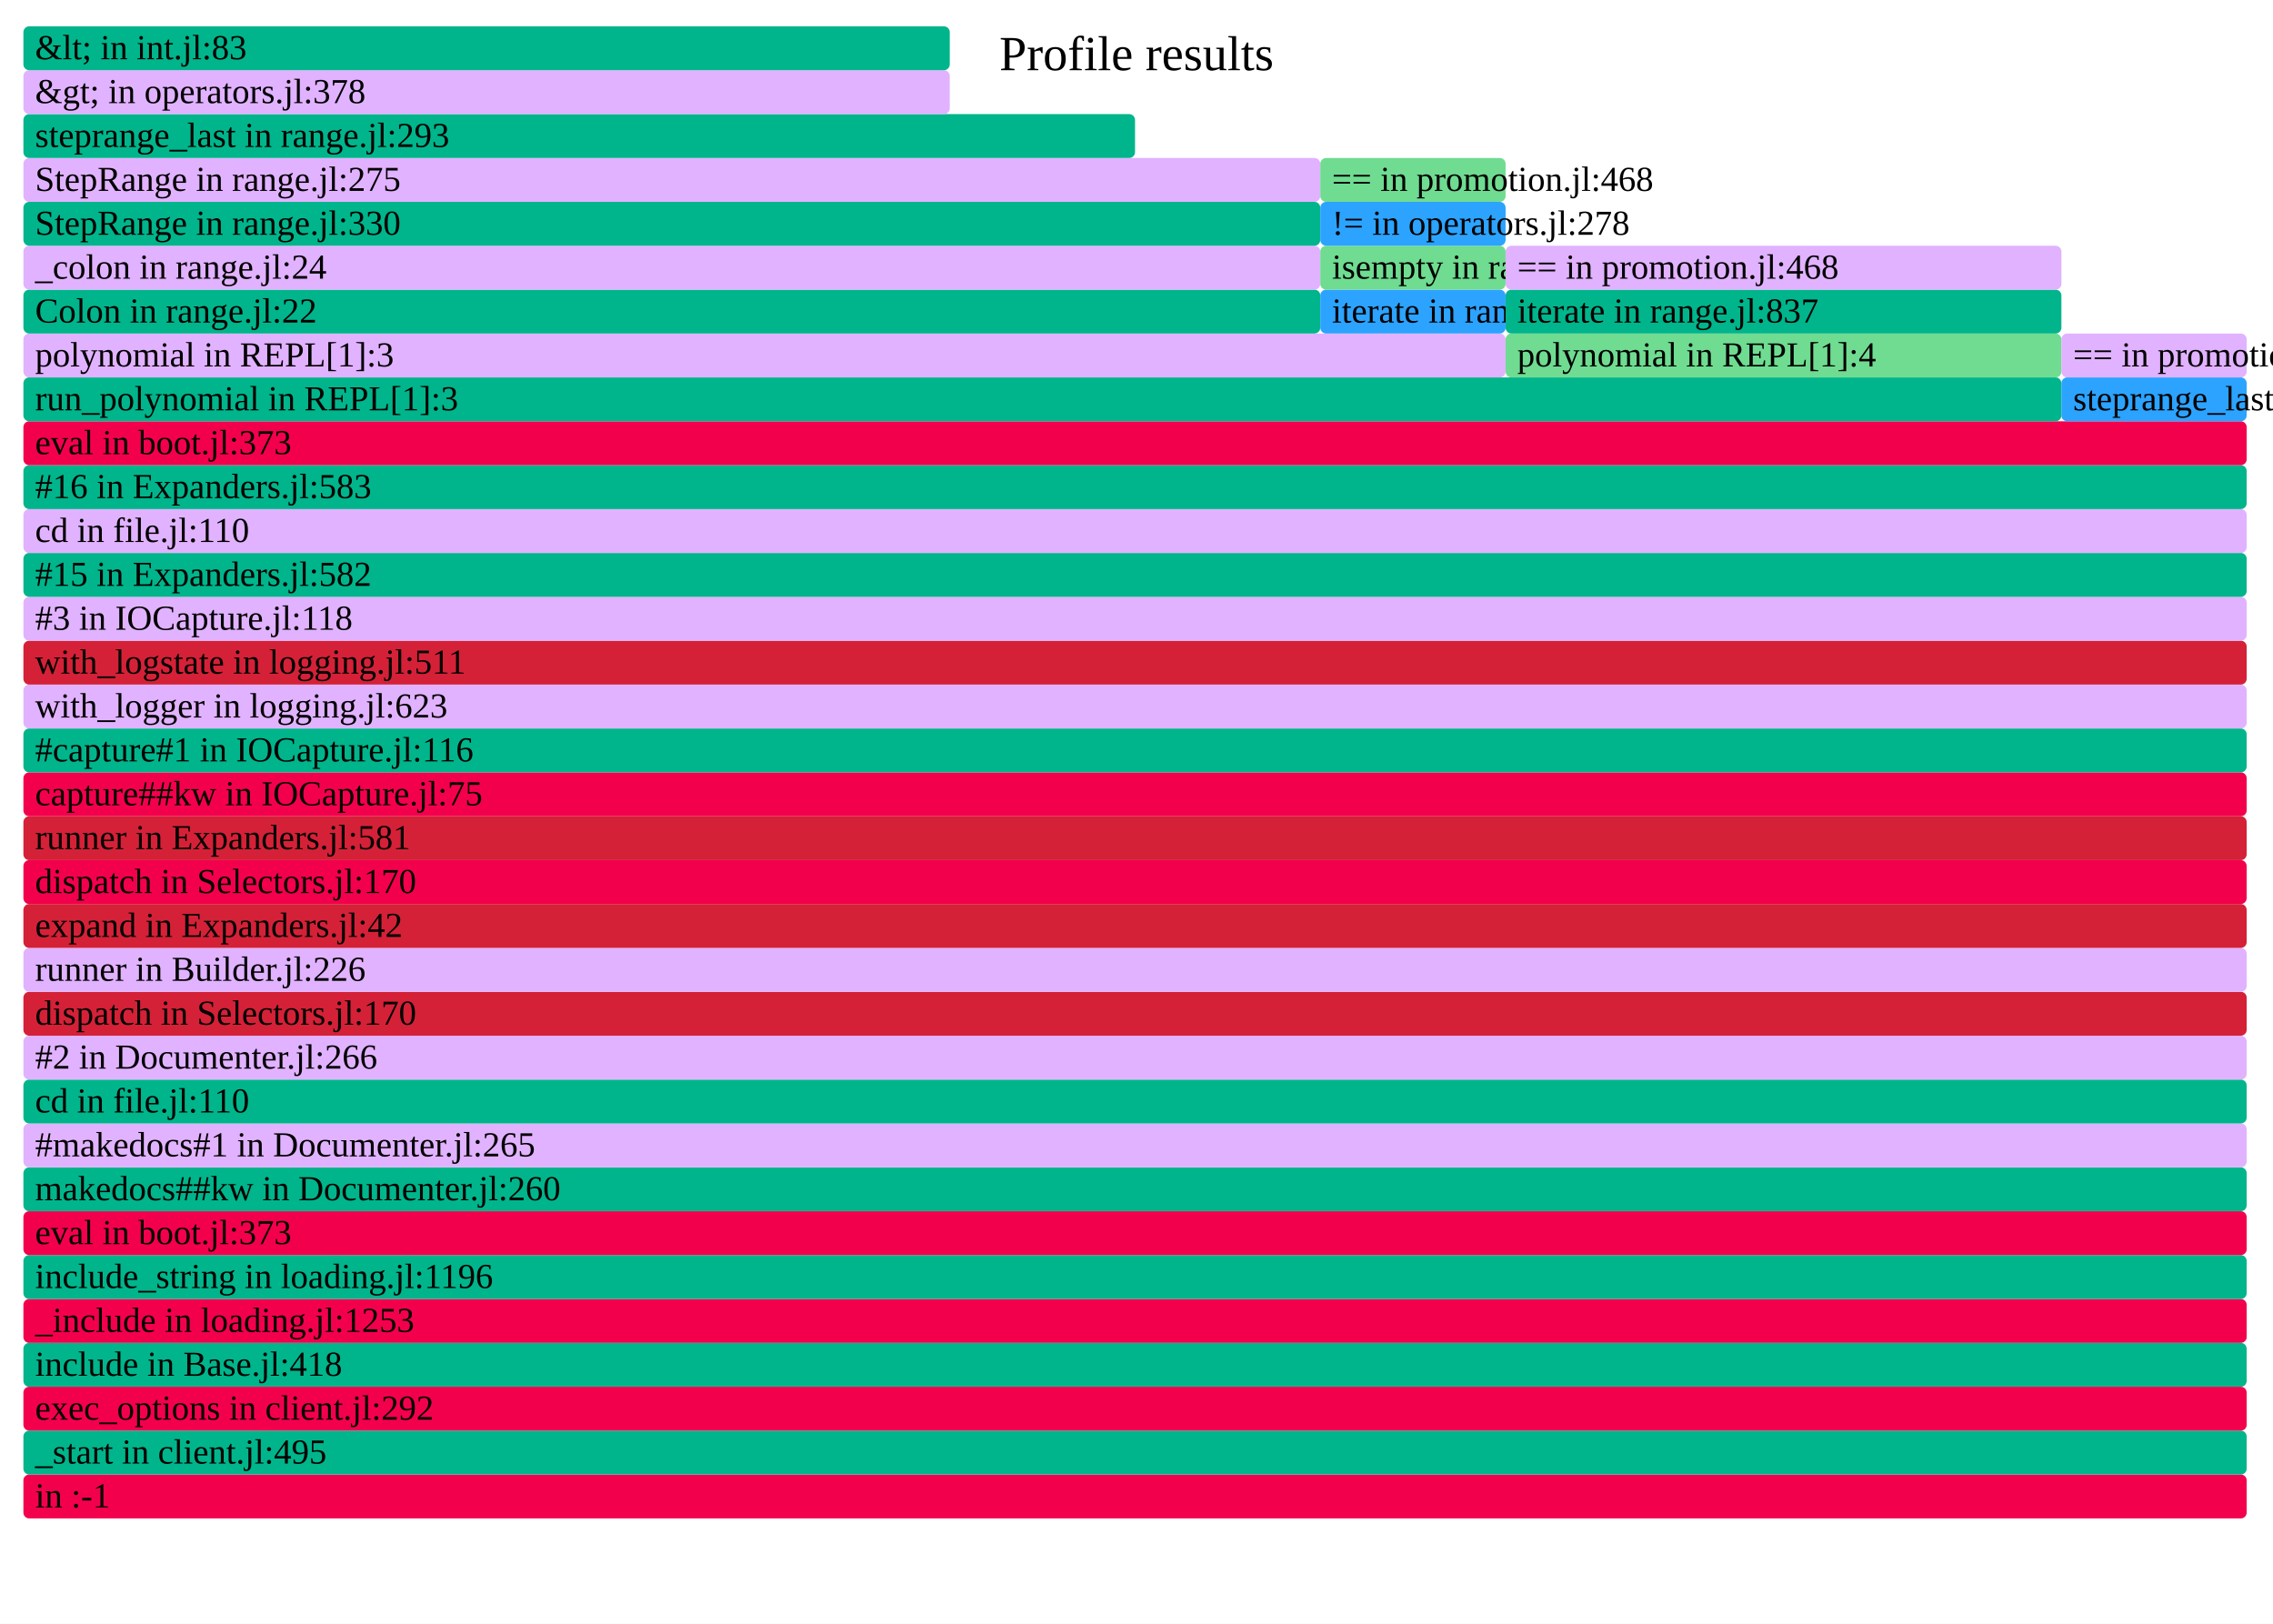
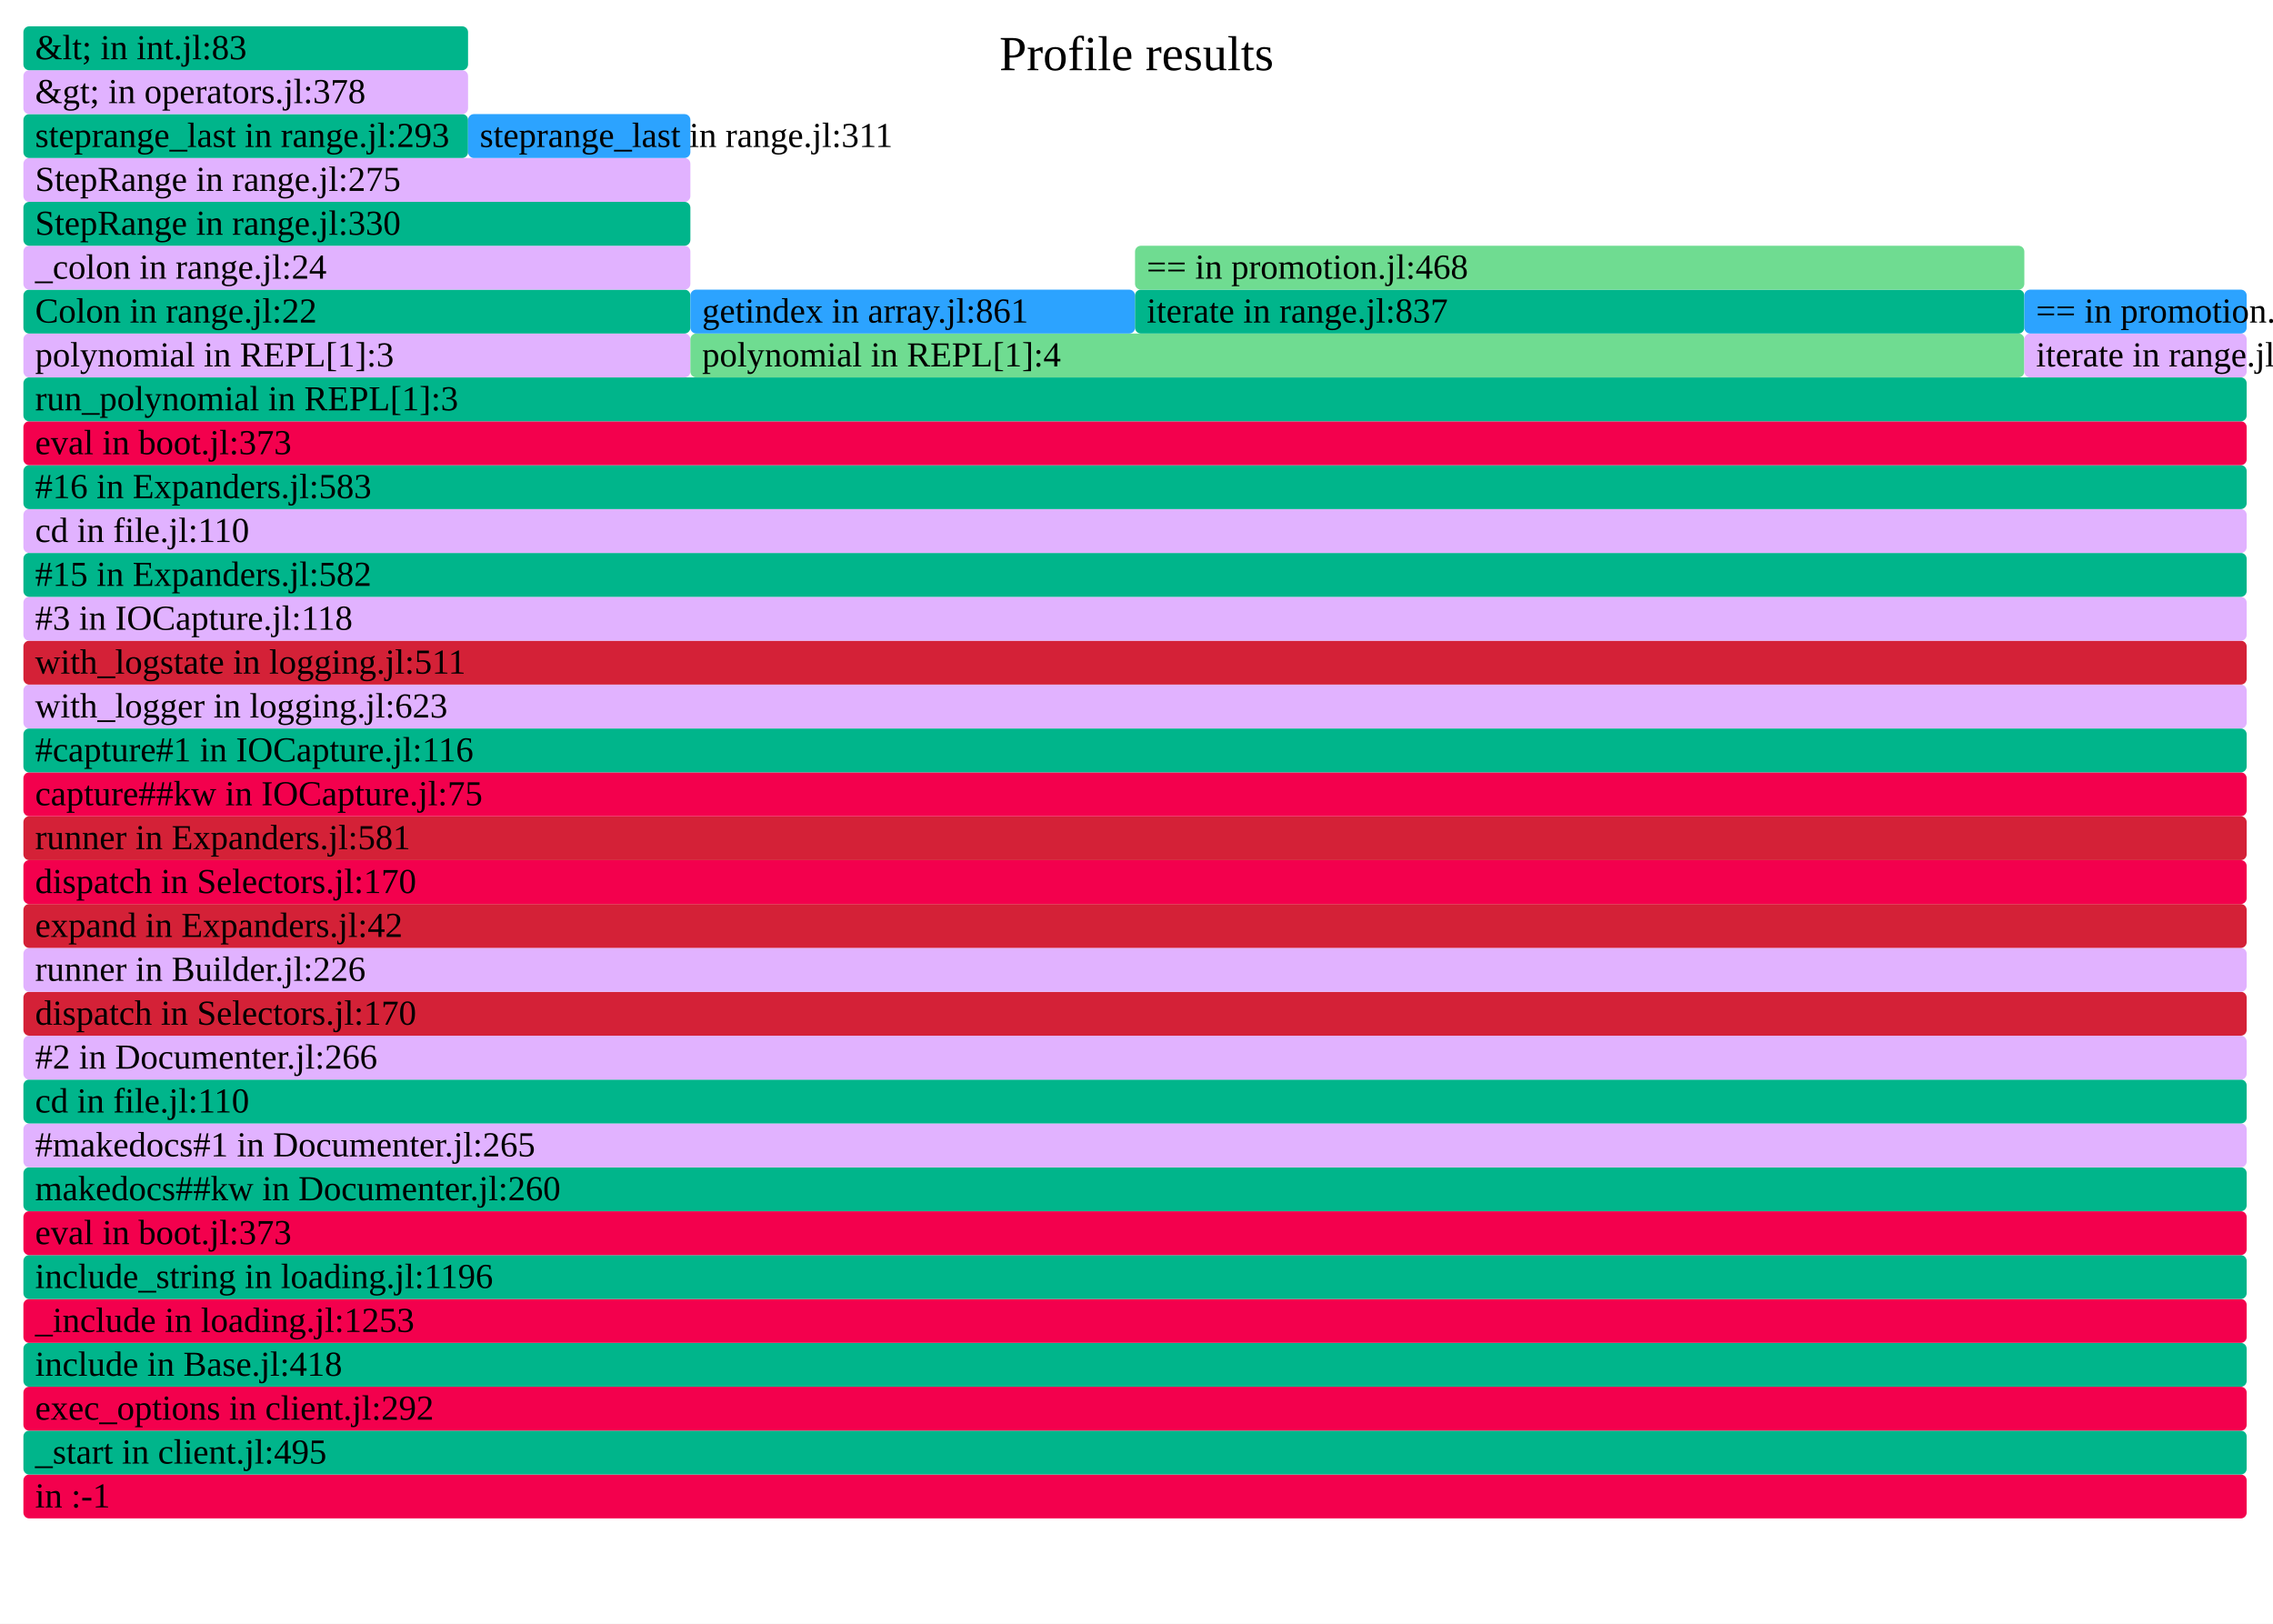
- <svg xmlns="http://www.w3.org/2000/svg" version="1.1" width="777" height="555" viewBox="0 0 777 555" id="fig-fcee58ce781e4dfcb865a1320cd1eb88">
+ <svg xmlns="http://www.w3.org/2000/svg" version="1.1" width="777" height="555" viewBox="0 0 777 555" id="fig-e6b2f66daff84b67bff78611552c18d8">
  <defs>
-     <clipPath id="fig-fcee58ce781e4dfcb865a1320cd1eb88-clip">
+     <clipPath id="fig-e6b2f66daff84b67bff78611552c18d8-clip">
      <rect x="0" y="0" width="777" height="555" />
    </clipPath>
  </defs>
  <style type="text/css">
-     #fig-fcee58ce781e4dfcb865a1320cd1eb88 text {
+     #fig-e6b2f66daff84b67bff78611552c18d8 text {
        pointer-events: none;
        font-family: inherit;
        font-size: 12px;
        fill: #000000;
    }
-     text#fig-fcee58ce781e4dfcb865a1320cd1eb88-caption {
+     text#fig-e6b2f66daff84b67bff78611552c18d8-caption {
        font-size: 16.8px;
        fill: #000000;
        text-anchor: middle;
    }
-     #fig-fcee58ce781e4dfcb865a1320cd1eb88-bg {
+     #fig-e6b2f66daff84b67bff78611552c18d8-bg {
        fill: #FFFFFF;
    }
-     #fig-fcee58ce781e4dfcb865a1320cd1eb88-viewport rect, #fig-fcee58ce781e4dfcb865a1320cd1eb88-viewport path {
+     #fig-e6b2f66daff84b67bff78611552c18d8-viewport rect, #fig-e6b2f66daff84b67bff78611552c18d8-viewport path {
        vector-effect: non-scaling-stroke;
        fill-opacity: 1;
    }
-     #fig-fcee58ce781e4dfcb865a1320cd1eb88-viewport text {
+     #fig-e6b2f66daff84b67bff78611552c18d8-viewport text {
        stroke: #000000;
        stroke-width: 0;
        stroke-opacity: 0.35;
    }
-     #fig-fcee58ce781e4dfcb865a1320cd1eb88-viewport rect:hover, #fig-fcee58ce781e4dfcb865a1320cd1eb88-viewport path:hover {
+     #fig-e6b2f66daff84b67bff78611552c18d8-viewport rect:hover, #fig-e6b2f66daff84b67bff78611552c18d8-viewport path:hover {
        fill-opacity: 0.75;
        stroke: #000000;
        stroke-width: 0.5;
    }
-     #fig-fcee58ce781e4dfcb865a1320cd1eb88-viewport + rect {
+     #fig-e6b2f66daff84b67bff78611552c18d8-viewport + rect {
        fill: #FFFFFF;
        opacity: 0.8;
    }
-     text#fig-fcee58ce781e4dfcb865a1320cd1eb88-details{
+     text#fig-e6b2f66daff84b67bff78611552c18d8-details{
        fill: #000000;
    }
</style>
-   <g id="fig-fcee58ce781e4dfcb865a1320cd1eb88-frame" clip-path="url(#fig-fcee58ce781e4dfcb865a1320cd1eb88-clip)">
-     <rect id="fig-fcee58ce781e4dfcb865a1320cd1eb88-bg" x="0" y="0" width="777" height="555" />
-     <text id="fig-fcee58ce781e4dfcb865a1320cd1eb88-caption" x="388.5" y="24">Profile results</text>
-     <g id="fig-fcee58ce781e4dfcb865a1320cd1eb88-viewport" transform="scale(1)">
+   <g id="fig-e6b2f66daff84b67bff78611552c18d8-frame" clip-path="url(#fig-e6b2f66daff84b67bff78611552c18d8-clip)">
+     <rect id="fig-e6b2f66daff84b67bff78611552c18d8-bg" x="0" y="0" width="777" height="555" />
+     <text id="fig-e6b2f66daff84b67bff78611552c18d8-caption" x="388.5" y="24">Profile results</text>
+     <g id="fig-e6b2f66daff84b67bff78611552c18d8-viewport" transform="scale(1)">
      <rect x="8" y="504" width="760" height="15" rx="2" fill="#F3004D" data-dinfo="" />
      <text x="8" dx="4" y="515.25"> in :-1</text>
      <rect x="8" y="489" width="760" height="15" rx="2" fill="#00B58B" data-dinfo="./" />
      <text x="8" dx="4" y="500.25">_start in client.jl:495</text>
      <rect x="8" y="474" width="760" height="15" rx="2" fill="#F3004D" data-dinfo="./" />
      <text x="8" dx="4" y="485.25">exec_options in client.jl:292</text>
      <rect x="8" y="459" width="760" height="15" rx="2" fill="#00B58B" data-dinfo="./" />
      <text x="8" dx="4" y="470.25">include in Base.jl:418</text>
      <rect x="8" y="444" width="760" height="15" rx="2" fill="#F3004D" data-dinfo="./" />
      <text x="8" dx="4" y="455.25">_include in loading.jl:1253</text>
      <rect x="8" y="429" width="760" height="15" rx="2" fill="#00B58B" data-dinfo="./" />
      <text x="8" dx="4" y="440.25">include_string in loading.jl:1196</text>
      <rect x="8" y="414" width="760" height="15" rx="2" fill="#F3004D" data-dinfo="./" />
      <text x="8" dx="4" y="425.25">eval in boot.jl:373</text>
      <rect x="8" y="399" width="760" height="15" rx="2" fill="#00B58B" data-dinfo="/home/runner/.julia/packages/Documenter/qdbx6/src/" />
      <text x="8" dx="4" y="410.25">makedocs##kw in Documenter.jl:260</text>
      <rect x="8" y="384" width="760" height="15" rx="2" fill="#E1B2FF" data-dinfo="/home/runner/.julia/packages/Documenter/qdbx6/src/" />
      <text x="8" dx="4" y="395.25">#makedocs#1 in Documenter.jl:265</text>
      <rect x="8" y="369" width="760" height="15" rx="2" fill="#00B58B" data-dinfo="./" />
      <text x="8" dx="4" y="380.25">cd in file.jl:110</text>
      <rect x="8" y="354" width="760" height="15" rx="2" fill="#E1B2FF" data-dinfo="/home/runner/.julia/packages/Documenter/qdbx6/src/" />
      <text x="8" dx="4" y="365.25">#2 in Documenter.jl:266</text>
      <rect x="8" y="339" width="760" height="15" rx="2" fill="#D42137" data-dinfo="/home/runner/.julia/packages/Documenter/qdbx6/src/Utilities/" />
      <text x="8" dx="4" y="350.25">dispatch in Selectors.jl:170</text>
      <rect x="8" y="324" width="760" height="15" rx="2" fill="#E1B2FF" data-dinfo="/home/runner/.julia/packages/Documenter/qdbx6/src/" />
      <text x="8" dx="4" y="335.25">runner in Builder.jl:226</text>
      <rect x="8" y="309" width="760" height="15" rx="2" fill="#D42137" data-dinfo="/home/runner/.julia/packages/Documenter/qdbx6/src/" />
      <text x="8" dx="4" y="320.25">expand in Expanders.jl:42</text>
      <rect x="8" y="294" width="760" height="15" rx="2" fill="#F3004D" data-dinfo="/home/runner/.julia/packages/Documenter/qdbx6/src/Utilities/" />
      <text x="8" dx="4" y="305.25">dispatch in Selectors.jl:170</text>
      <rect x="8" y="279" width="760" height="15" rx="2" fill="#D42137" data-dinfo="/home/runner/.julia/packages/Documenter/qdbx6/src/" />
      <text x="8" dx="4" y="290.25">runner in Expanders.jl:581</text>
      <rect x="8" y="264" width="760" height="15" rx="2" fill="#F3004D" data-dinfo="/home/runner/.julia/packages/IOCapture/sXY71/src/" />
      <text x="8" dx="4" y="275.25">capture##kw in IOCapture.jl:75</text>
      <rect x="8" y="249" width="760" height="15" rx="2" fill="#00B58B" data-dinfo="/home/runner/.julia/packages/IOCapture/sXY71/src/" />
      <text x="8" dx="4" y="260.25">#capture#1 in IOCapture.jl:116</text>
      <rect x="8" y="234" width="760" height="15" rx="2" fill="#E1B2FF" data-dinfo="./" />
      <text x="8" dx="4" y="245.25">with_logger in logging.jl:623</text>
      <rect x="8" y="219" width="760" height="15" rx="2" fill="#D42137" data-dinfo="./" />
      <text x="8" dx="4" y="230.25">with_logstate in logging.jl:511</text>
      <rect x="8" y="204" width="760" height="15" rx="2" fill="#E1B2FF" data-dinfo="/home/runner/.julia/packages/IOCapture/sXY71/src/" />
      <text x="8" dx="4" y="215.25">#3 in IOCapture.jl:118</text>
      <rect x="8" y="189" width="760" height="15" rx="2" fill="#00B58B" data-dinfo="/home/runner/.julia/packages/Documenter/qdbx6/src/" />
      <text x="8" dx="4" y="200.25">#15 in Expanders.jl:582</text>
      <rect x="8" y="174" width="760" height="15" rx="2" fill="#E1B2FF" data-dinfo="./" />
      <text x="8" dx="4" y="185.25">cd in file.jl:110</text>
      <rect x="8" y="159" width="760" height="15" rx="2" fill="#00B58B" data-dinfo="/home/runner/.julia/packages/Documenter/qdbx6/src/" />
      <text x="8" dx="4" y="170.25">#16 in Expanders.jl:583</text>
      <rect x="8" y="144" width="760" height="15" rx="2" fill="#F3004D" data-dinfo="./" />
      <text x="8" dx="4" y="155.25">eval in boot.jl:373</text>
-       <rect x="8" y="129" width="696.67" height="15" rx="2" fill="#00B58B" data-dinfo="./" />
+       <rect x="8" y="129" width="760" height="15" rx="2" fill="#00B58B" data-dinfo="./" />
      <text x="8" dx="4" y="140.25">run_polynomial in REPL[1]:3</text>
-       <rect x="8" y="114" width="506.67" height="15" rx="2" fill="#E1B2FF" data-dinfo="./" />
+       <rect x="8" y="114" width="228" height="15" rx="2" fill="#E1B2FF" data-dinfo="./" />
      <text x="8" dx="4" y="125.25">polynomial in REPL[1]:3</text>
-       <rect x="8" y="99" width="443.33" height="15" rx="2" fill="#00B58B" data-dinfo="./" />
+       <rect x="8" y="99" width="228" height="15" rx="2" fill="#00B58B" data-dinfo="./" />
      <text x="8" dx="4" y="110.25">Colon in range.jl:22</text>
-       <rect x="8" y="84" width="443.33" height="15" rx="2" fill="#E1B2FF" data-dinfo="./" />
+       <rect x="8" y="84" width="228" height="15" rx="2" fill="#E1B2FF" data-dinfo="./" />
      <text x="8" dx="4" y="95.25">_colon in range.jl:24</text>
-       <rect x="8" y="69" width="443.33" height="15" rx="2" fill="#00B58B" data-dinfo="./" />
+       <rect x="8" y="69" width="228" height="15" rx="2" fill="#00B58B" data-dinfo="./" />
      <text x="8" dx="4" y="80.25">StepRange in range.jl:330</text>
-       <rect x="8" y="54" width="443.33" height="15" rx="2" fill="#E1B2FF" data-dinfo="./" />
+       <rect x="8" y="54" width="228" height="15" rx="2" fill="#E1B2FF" data-dinfo="./" />
      <text x="8" dx="4" y="65.25">StepRange in range.jl:275</text>
-       <rect x="8" y="39" width="380" height="15" rx="2" fill="#00B58B" data-dinfo="./" />
+       <rect x="8" y="39" width="152" height="15" rx="2" fill="#00B58B" data-dinfo="./" />
      <text x="8" dx="4" y="50.25">steprange_last in range.jl:293</text>
-       <rect x="8" y="24" width="316.67" height="15" rx="2" fill="#E1B2FF" data-dinfo="./" />
+       <rect x="8" y="24" width="152" height="15" rx="2" fill="#E1B2FF" data-dinfo="./" />
      <text x="8" dx="4" y="35.25">&amp;gt; in operators.jl:378</text>
-       <rect x="8" y="9" width="316.67" height="15" rx="2" fill="#00B58B" data-dinfo="./" />
+       <rect x="8" y="9" width="152" height="15" rx="2" fill="#00B58B" data-dinfo="./" />
      <text x="8" dx="4" y="20.25">&amp;lt; in int.jl:83</text>
-       <rect x="451.33" y="99" width="63.34" height="15" rx="2" fill="#2CA3FF" data-dinfo="./" />
-       <text x="451.33" dx="4" y="110.25">iterate in range.jl:833</text>
-       <rect x="451.33" y="84" width="63.34" height="15" rx="2" fill="#6FDC91" data-dinfo="./" />
-       <text x="451.33" dx="4" y="95.25">isempty in range.jl:606</text>
-       <rect x="451.33" y="69" width="63.34" height="15" rx="2" fill="#2CA3FF" data-dinfo="./" />
-       <text x="451.33" dx="4" y="80.25">!= in operators.jl:278</text>
-       <rect x="451.33" y="54" width="63.34" height="15" rx="2" fill="#6FDC91" data-dinfo="./" />
-       <text x="451.33" dx="4" y="65.25">== in promotion.jl:468</text>
-       <rect x="514.67" y="114" width="190" height="15" rx="2" fill="#6FDC91" data-dinfo="./" />
-       <text x="514.67" dx="4" y="125.25">polynomial in REPL[1]:4</text>
-       <rect x="514.67" y="99" width="190" height="15" rx="2" fill="#00B58B" data-dinfo="./" />
-       <text x="514.67" dx="4" y="110.25">iterate in range.jl:837</text>
-       <rect x="514.67" y="84" width="190" height="15" rx="2" fill="#E1B2FF" data-dinfo="./" />
-       <text x="514.67" dx="4" y="95.25">== in promotion.jl:468</text>
-       <rect x="704.67" y="129" width="63.33" height="15" rx="2" fill="#2CA3FF" data-dinfo="./" />
-       <text x="704.67" dx="4" y="140.25">steprange_last in range.jl:288</text>
-       <rect x="704.67" y="114" width="63.33" height="15" rx="2" fill="#E1B2FF" data-dinfo="./" />
-       <text x="704.67" dx="4" y="125.25">== in promotion.jl:468</text>
+       <rect x="160" y="39" width="76" height="15" rx="2" fill="#2CA3FF" data-dinfo="./" />
+       <text x="160" dx="4" y="50.25">steprange_last in range.jl:311</text>
+       <rect x="236" y="114" width="456" height="15" rx="2" fill="#6FDC91" data-dinfo="./" />
+       <text x="236" dx="4" y="125.25">polynomial in REPL[1]:4</text>
+       <rect x="236" y="99" width="152" height="15" rx="2" fill="#2CA3FF" data-dinfo="./" />
+       <text x="236" dx="4" y="110.25">getindex in array.jl:861</text>
+       <rect x="388" y="99" width="304" height="15" rx="2" fill="#00B58B" data-dinfo="./" />
+       <text x="388" dx="4" y="110.25">iterate in range.jl:837</text>
+       <rect x="388" y="84" width="304" height="15" rx="2" fill="#6FDC91" data-dinfo="./" />
+       <text x="388" dx="4" y="95.25">== in promotion.jl:468</text>
+       <rect x="692" y="114" width="76" height="15" rx="2" fill="#E1B2FF" data-dinfo="./" />
+       <text x="692" dx="4" y="125.25">iterate in range.jl:837</text>
+       <rect x="692" y="99" width="76" height="15" rx="2" fill="#2CA3FF" data-dinfo="./" />
+       <text x="692" dx="4" y="110.25">== in promotion.jl:468</text>
    </g>
  </g>
</svg>
